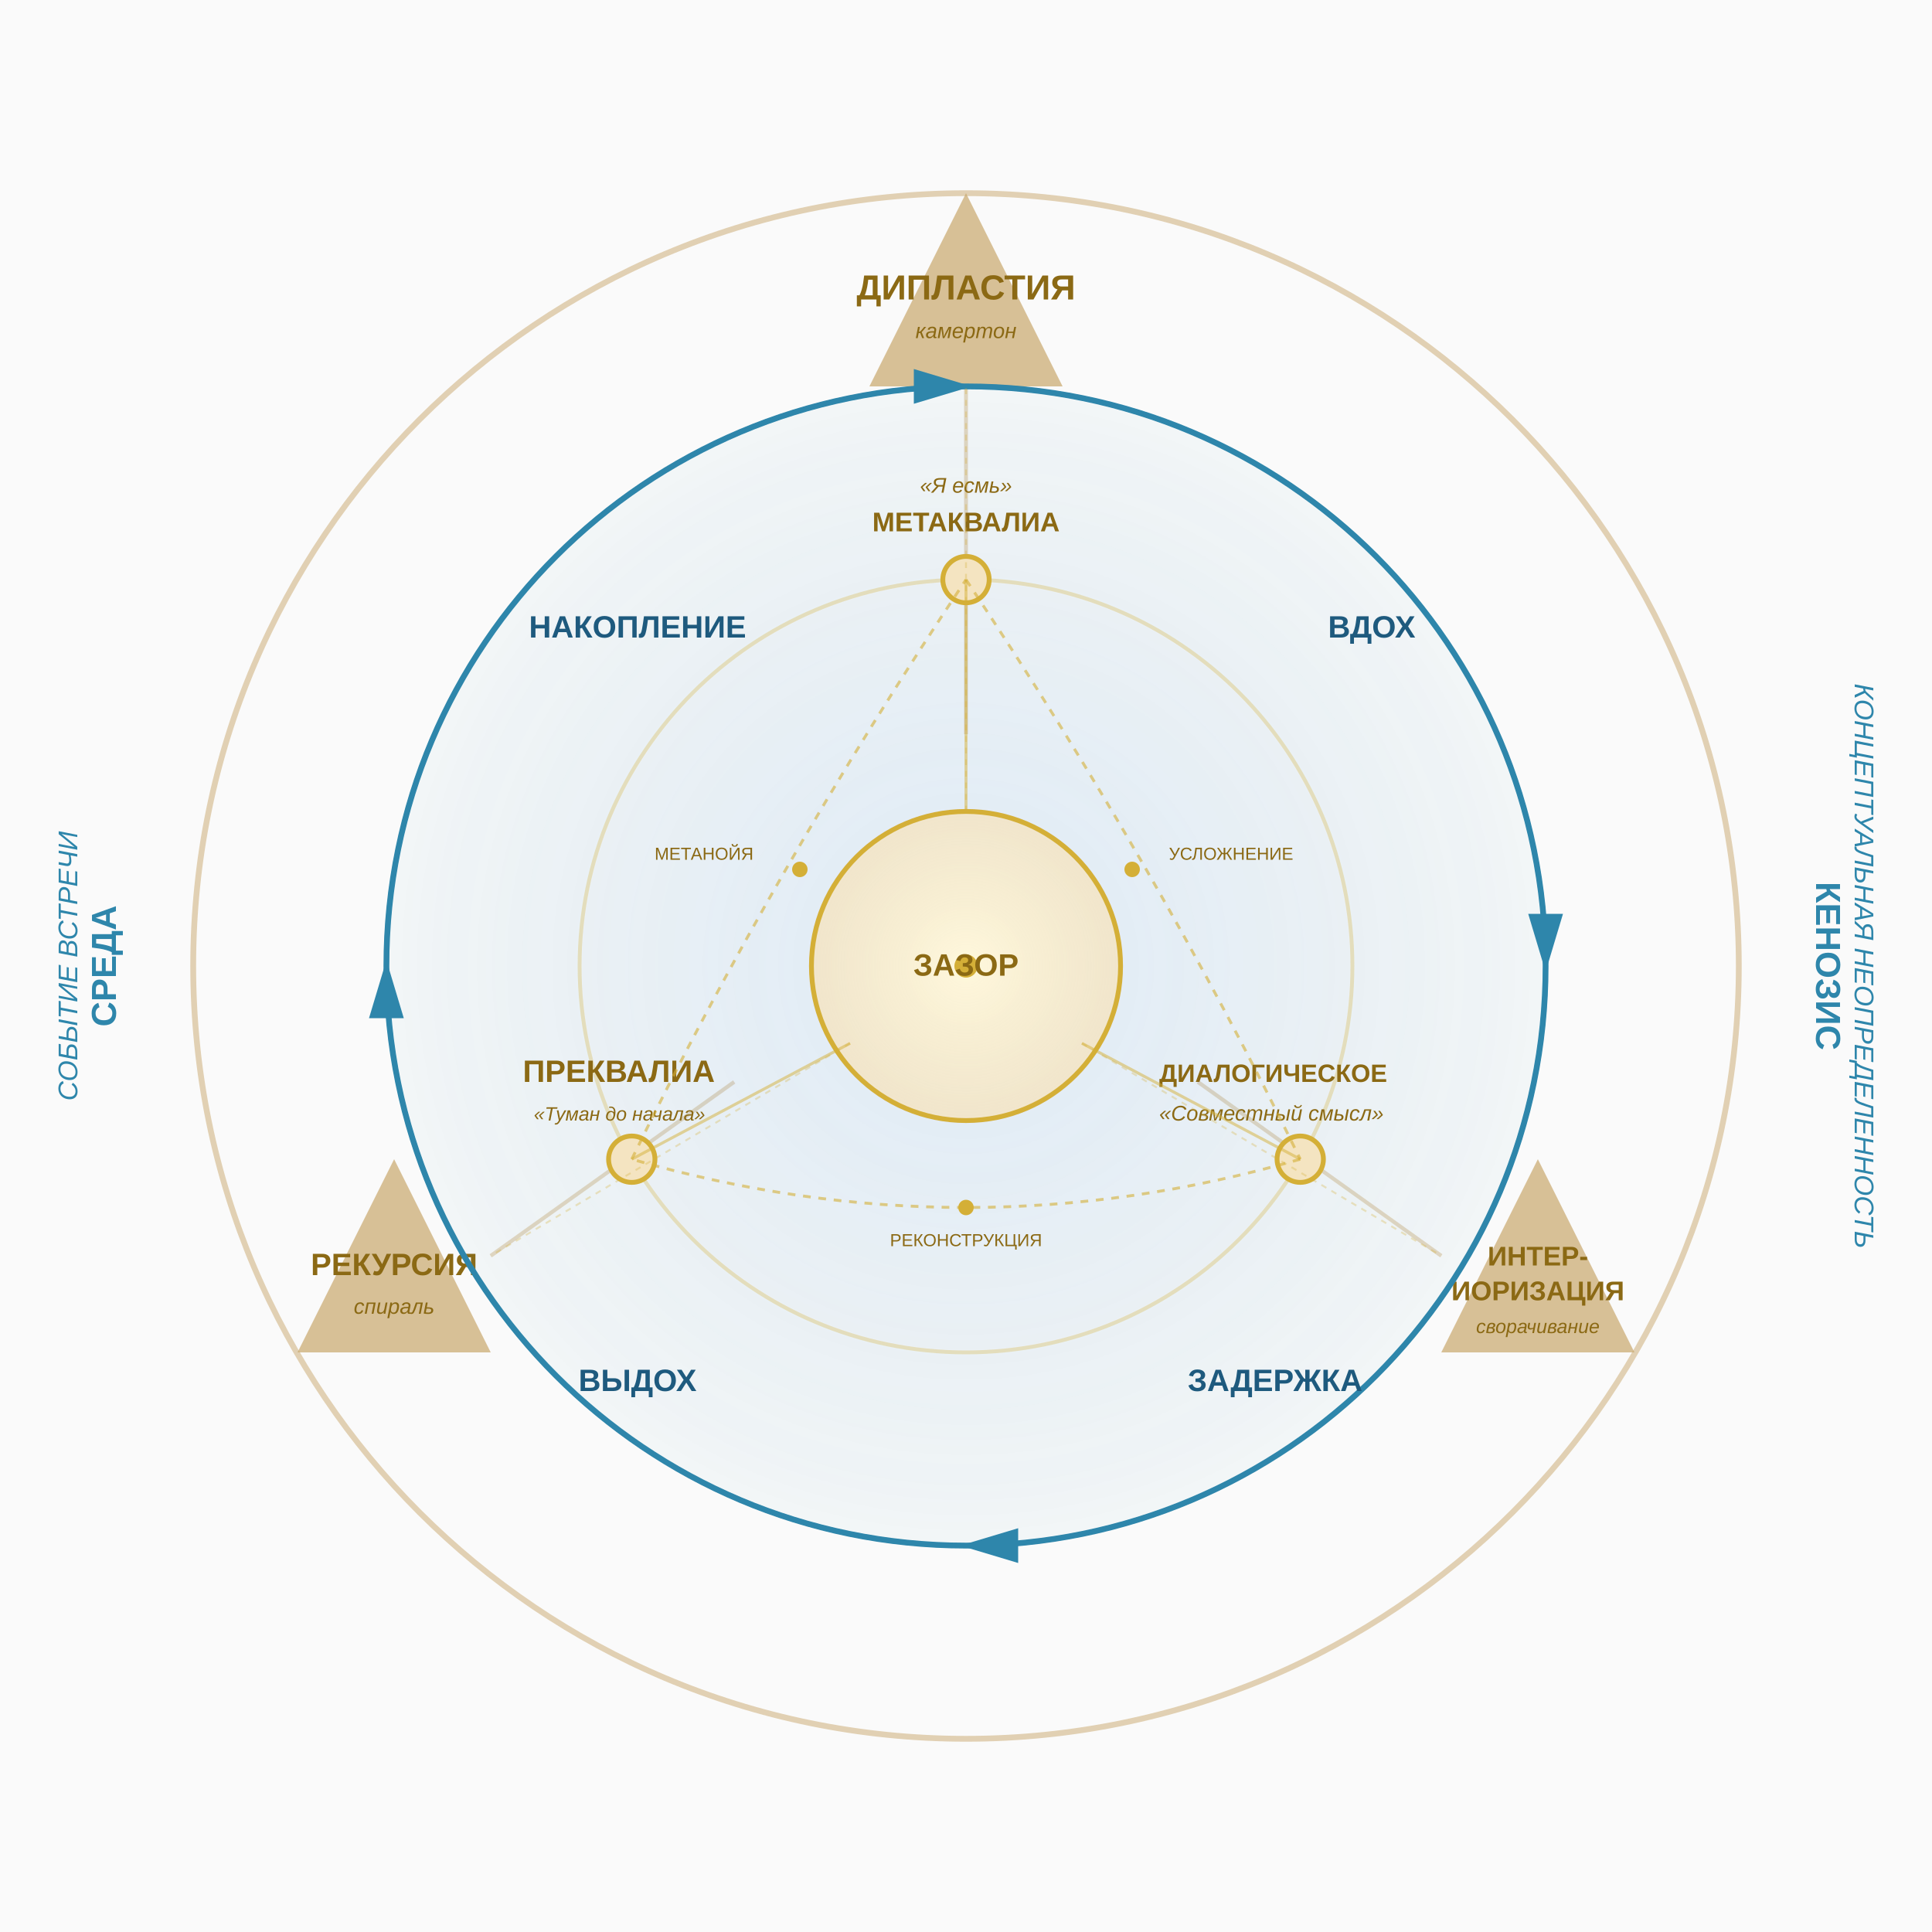
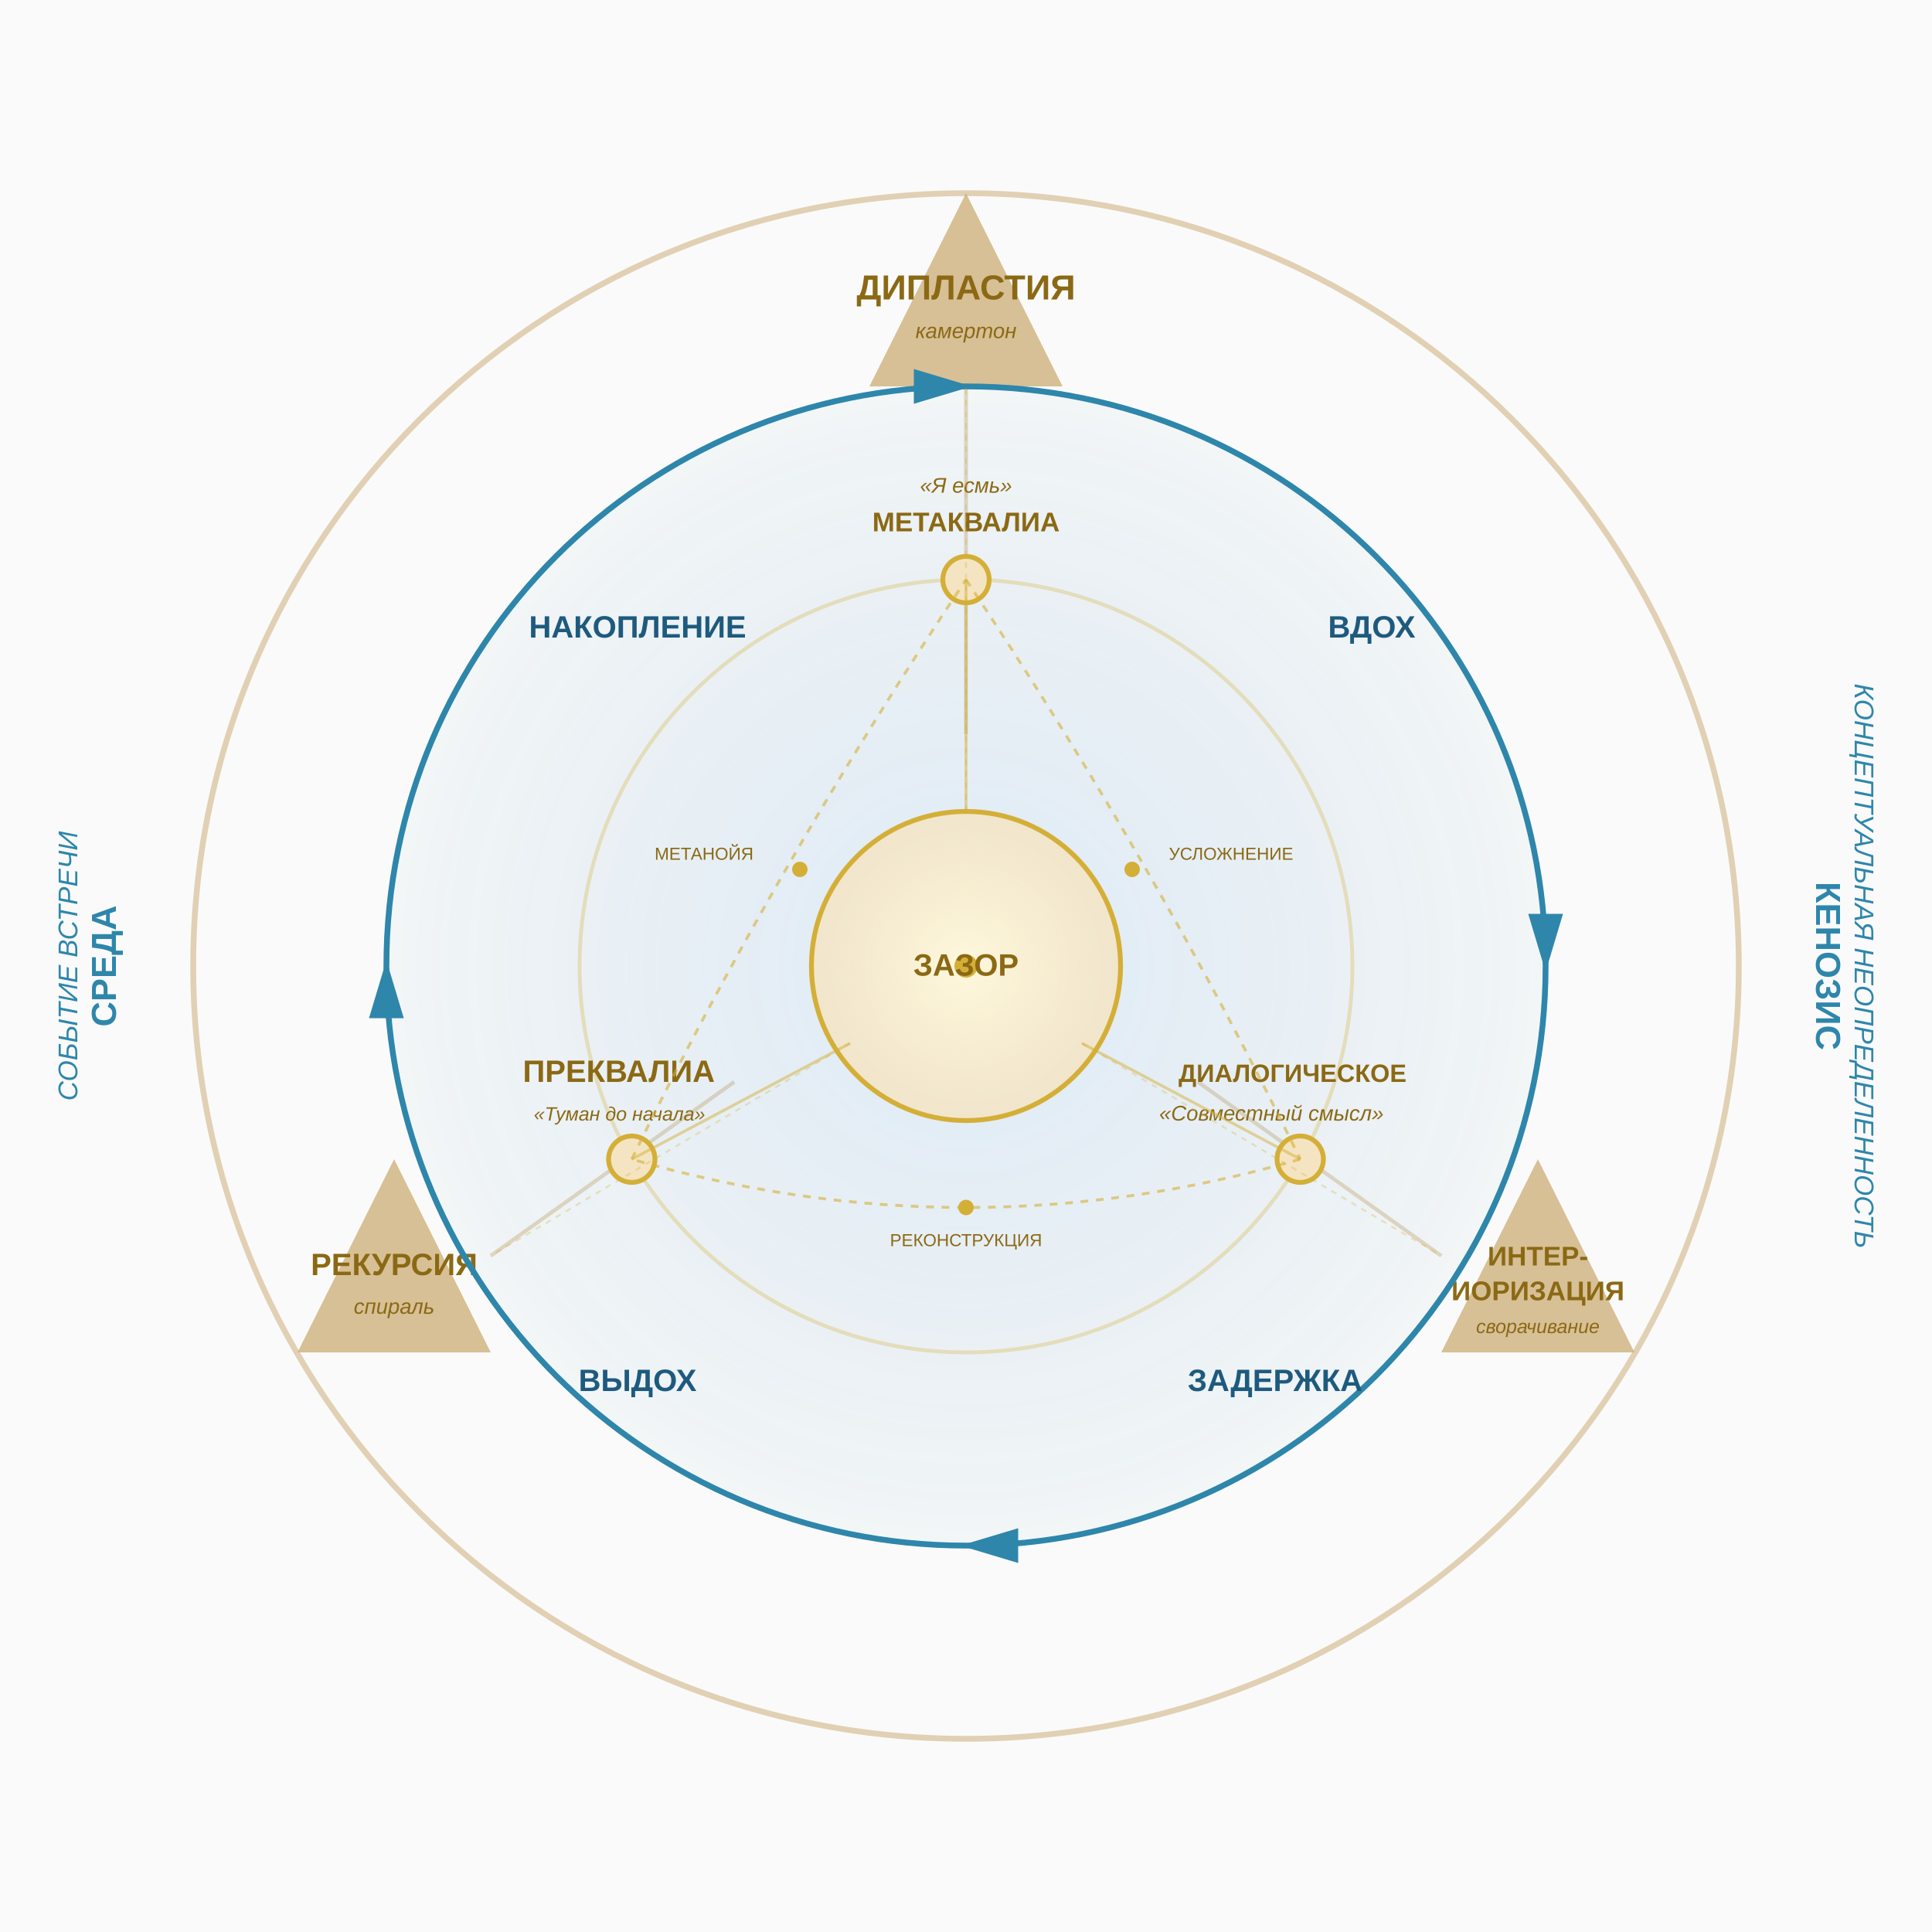
<svg xmlns="http://www.w3.org/2000/svg" viewBox="0 0 1000 1000" width="1000" height="1000">
  <defs>
    <radialGradient id="centerGlow" cx="50%" cy="50%" r="50%">
      <stop offset="0%" style="stop-color:#FFF8DC;stop-opacity:1" />
      <stop offset="100%" style="stop-color:#F4E4C1;stop-opacity:0.8" />
    </radialGradient>
    <radialGradient id="cycleGlow" cx="50%" cy="50%" r="50%">
      <stop offset="0%" style="stop-color:#4A90E2;stop-opacity:0.2" />
      <stop offset="100%" style="stop-color:#2E86AB;stop-opacity:0.05" />
    </radialGradient>
    <marker id="arrowhead" markerWidth="10" markerHeight="10" refX="9" refY="3" orient="auto">
      <polygon points="0 0, 10 3, 0 6" fill="#2E86AB" />
    </marker>
  </defs>
  <rect width="1000" height="1000" fill="#FAFAFA" />
  <circle cx="500" cy="500" r="400" fill="none" stroke="#C8A66B" stroke-width="3" opacity="0.5" />
  <g id="diplostia">
    <path d="M 500 100 L 450 200 L 550 200 Z" fill="#C8A66B" opacity="0.7" />
    <text x="500" y="155" text-anchor="middle" font-family="Arial, sans-serif" font-size="18" font-weight="bold" fill="#8B6914">ДИПЛАСТИЯ</text>
    <text x="500" y="175" text-anchor="middle" font-family="Arial, sans-serif" font-size="11" fill="#8B6914" font-style="italic">камертон</text>
    <line x1="500" y1="200" x2="500" y2="380" stroke="#C8A66B" stroke-width="2" opacity="0.4" />
  </g>
  <g id="interiorization">
    <path d="M 846 700 L 746 700 L 796 600 Z" fill="#C8A66B" opacity="0.7" />
    <text x="796" y="655" text-anchor="middle" font-family="Arial, sans-serif" font-size="14" font-weight="bold" fill="#8B6914">ИНТЕР-</text>
    <text x="796" y="673" text-anchor="middle" font-family="Arial, sans-serif" font-size="14" font-weight="bold" fill="#8B6914">ИОРИЗАЦИЯ</text>
    <text x="796" y="690" text-anchor="middle" font-family="Arial, sans-serif" font-size="10" fill="#8B6914" font-style="italic">сворачивание</text>
    <line x1="746" y1="650" x2="620" y2="560" stroke="#C8A66B" stroke-width="2" opacity="0.4" />
  </g>
  <g id="recursion">
    <path d="M 154 700 L 254 700 L 204 600 Z" fill="#C8A66B" opacity="0.7" />
    <text x="204" y="660" text-anchor="middle" font-family="Arial, sans-serif" font-size="16" font-weight="bold" fill="#8B6914">РЕКУРСИЯ</text>
    <text x="204" y="680" text-anchor="middle" font-family="Arial, sans-serif" font-size="11" fill="#8B6914" font-style="italic">спираль</text>
    <line x1="254" y1="650" x2="380" y2="560" stroke="#C8A66B" stroke-width="2" opacity="0.4" />
  </g>
  <circle cx="500" cy="500" r="300" fill="url(#cycleGlow)" stroke="#2E86AB" stroke-width="2.5" opacity="0.8" />
  <g id="inhale">
    <path d="M 500 200 A 300 300 0 0 1 800 500" fill="none" stroke="#2E86AB" stroke-width="3" marker-end="url(#arrowhead)" />
    <text x="710" y="330" text-anchor="middle" font-family="Arial, sans-serif" font-size="16" font-weight="bold" fill="#1E5A7E">ВДОХ</text>
  </g>
  <g id="delay">
    <path d="M 800 500 A 300 300 0 0 1 500 800" fill="none" stroke="#2E86AB" stroke-width="3" marker-end="url(#arrowhead)" />
    <text x="660" y="720" text-anchor="middle" font-family="Arial, sans-serif" font-size="16" font-weight="bold" fill="#1E5A7E">ЗАДЕРЖКА</text>
  </g>
  <g id="exhale">
    <path d="M 500 800 A 300 300 0 0 1 200 500" fill="none" stroke="#2E86AB" stroke-width="3" marker-end="url(#arrowhead)" />
    <text x="330" y="720" text-anchor="middle" font-family="Arial, sans-serif" font-size="16" font-weight="bold" fill="#1E5A7E">ВЫДОХ</text>
  </g>
  <g id="accumulate">
    <path d="M 200 500 A 300 300 0 0 1 500 200" fill="none" stroke="#2E86AB" stroke-width="3" marker-end="url(#arrowhead)" />
    <text x="330" y="330" text-anchor="middle" font-family="Arial, sans-serif" font-size="16" font-weight="bold" fill="#1E5A7E">НАКОПЛЕНИЕ</text>
  </g>
  <circle cx="500" cy="500" r="200" fill="none" stroke="#D4AF37" stroke-width="2" opacity="0.3" />
  <g id="metaqualia">
    <circle cx="500" cy="300" r="12" fill="#F4E4C1" stroke="#D4AF37" stroke-width="2.5" />
    <text x="500" y="275" text-anchor="middle" font-family="Arial, sans-serif" font-size="14" font-weight="bold" fill="#8B6914">МЕТАКВАЛИА</text>
    <text x="500" y="255" text-anchor="middle" font-family="Arial, sans-serif" font-size="11" fill="#8B6914" font-style="italic">«Я есмь»</text>
  </g>
  <g id="dialogical">
    <circle cx="673" cy="600" r="12" fill="#F4E4C1" stroke="#D4AF37" stroke-width="2.5" />
-     <text x="600" y="560" text-anchor="start" font-family="Arial, sans-serif" font-size="13" font-weight="bold" fill="#8B6914">ДИАЛОГИЧЕСКОЕ</text>
+     <text x="610" y="560" text-anchor="start" font-family="Arial, sans-serif" font-size="13" font-weight="bold" fill="#8B6914">ДИАЛОГИЧЕСКОЕ</text>
    <text x="600" y="580" text-anchor="start" font-family="Arial, sans-serif" font-size="11" fill="#8B6914" font-style="italic">«Совместный смысл»</text>
  </g>
  <g id="prequalia">
    <circle cx="327" cy="600" r="12" fill="#F4E4C1" stroke="#D4AF37" stroke-width="2.5" />
    <text x="370" y="560" text-anchor="end" font-family="Arial, sans-serif" font-size="16" font-weight="bold" fill="#8B6914">ПРЕКВАЛИА</text>
    <text x="365" y="580" text-anchor="end" font-family="Arial, sans-serif" font-size="10" fill="#8B6914" font-style="italic">«Туман до начала»</text>
  </g>
  <path d="M 500 300 Q 600 450 673 600" fill="none" stroke="#D4AF37" stroke-width="1.5" stroke-dasharray="4,4" opacity="0.6" />
  <path d="M 673 600 Q 500 650 327 600" fill="none" stroke="#D4AF37" stroke-width="1.5" stroke-dasharray="4,4" opacity="0.6" />
  <path d="M 327 600 Q 400 450 500 300" fill="none" stroke="#D4AF37" stroke-width="1.5" stroke-dasharray="4,4" opacity="0.6" />
  <circle cx="586" cy="450" r="4" fill="#D4AF37" />
  <text x="605" y="445" font-family="Arial, sans-serif" font-size="9" fill="#8B6914">УСЛОЖНЕНИЕ</text>
  <circle cx="500" cy="625" r="4" fill="#D4AF37" />
  <text x="500" y="645" text-anchor="middle" font-family="Arial, sans-serif" font-size="9" fill="#8B6914">РЕКОНСТРУКЦИЯ</text>
  <circle cx="414" cy="450" r="4" fill="#D4AF37" />
  <text x="390" y="445" text-anchor="end" font-family="Arial, sans-serif" font-size="9" fill="#8B6914">МЕТАНОЙЯ</text>
  <circle cx="500" cy="500" r="80" fill="url(#centerGlow)" stroke="#D4AF37" stroke-width="2.5" />
  <circle cx="500" cy="500" r="6" fill="#D4AF37" />
  <text x="500" y="505" text-anchor="middle" font-family="Arial, sans-serif" font-size="16" font-weight="bold" fill="#8B6914">ЗАЗОР</text>
  <line x1="500" y1="420" x2="500" y2="200" stroke="#D4AF37" stroke-width="1" opacity="0.3" stroke-dasharray="3,3" />
  <line x1="560" y1="540" x2="746" y2="650" stroke="#D4AF37" stroke-width="1" opacity="0.3" stroke-dasharray="3,3" />
  <line x1="440" y1="540" x2="254" y2="650" stroke="#D4AF37" stroke-width="1" opacity="0.3" stroke-dasharray="3,3" />
  <line x1="500" y1="420" x2="500" y2="300" stroke="#D4AF37" stroke-width="1.5" opacity="0.5" />
  <line x1="560" y1="540" x2="673" y2="600" stroke="#D4AF37" stroke-width="1.5" opacity="0.5" />
  <line x1="440" y1="540" x2="327" y2="600" stroke="#D4AF37" stroke-width="1.5" opacity="0.5" />
  <text x="940" y="500" text-anchor="middle" font-family="Arial, sans-serif" font-size="18" font-weight="bold" fill="#2E86AB" transform="rotate(90 940 500)">КЕНОЗИС</text>
  <text x="960" y="500" text-anchor="middle" font-family="Arial, sans-serif" font-size="14" fill="#2E86AB" font-style="italic" transform="rotate(90 960 500)">КОНЦЕПТУАЛЬНАЯ НЕОПРЕДЕЛЕННОСТЬ</text>
  <text x="60" y="500" text-anchor="middle" font-family="Arial, sans-serif" font-size="18" font-weight="bold" fill="#2E86AB" transform="rotate(-90 60 500)">СРЕДА</text>
  <text x="40" y="500" text-anchor="middle" font-family="Arial, sans-serif" font-size="14" fill="#2E86AB" font-style="italic" transform="rotate(-90 40 500)">СОБЫТИЕ ВСТРЕЧИ</text>
</svg>
